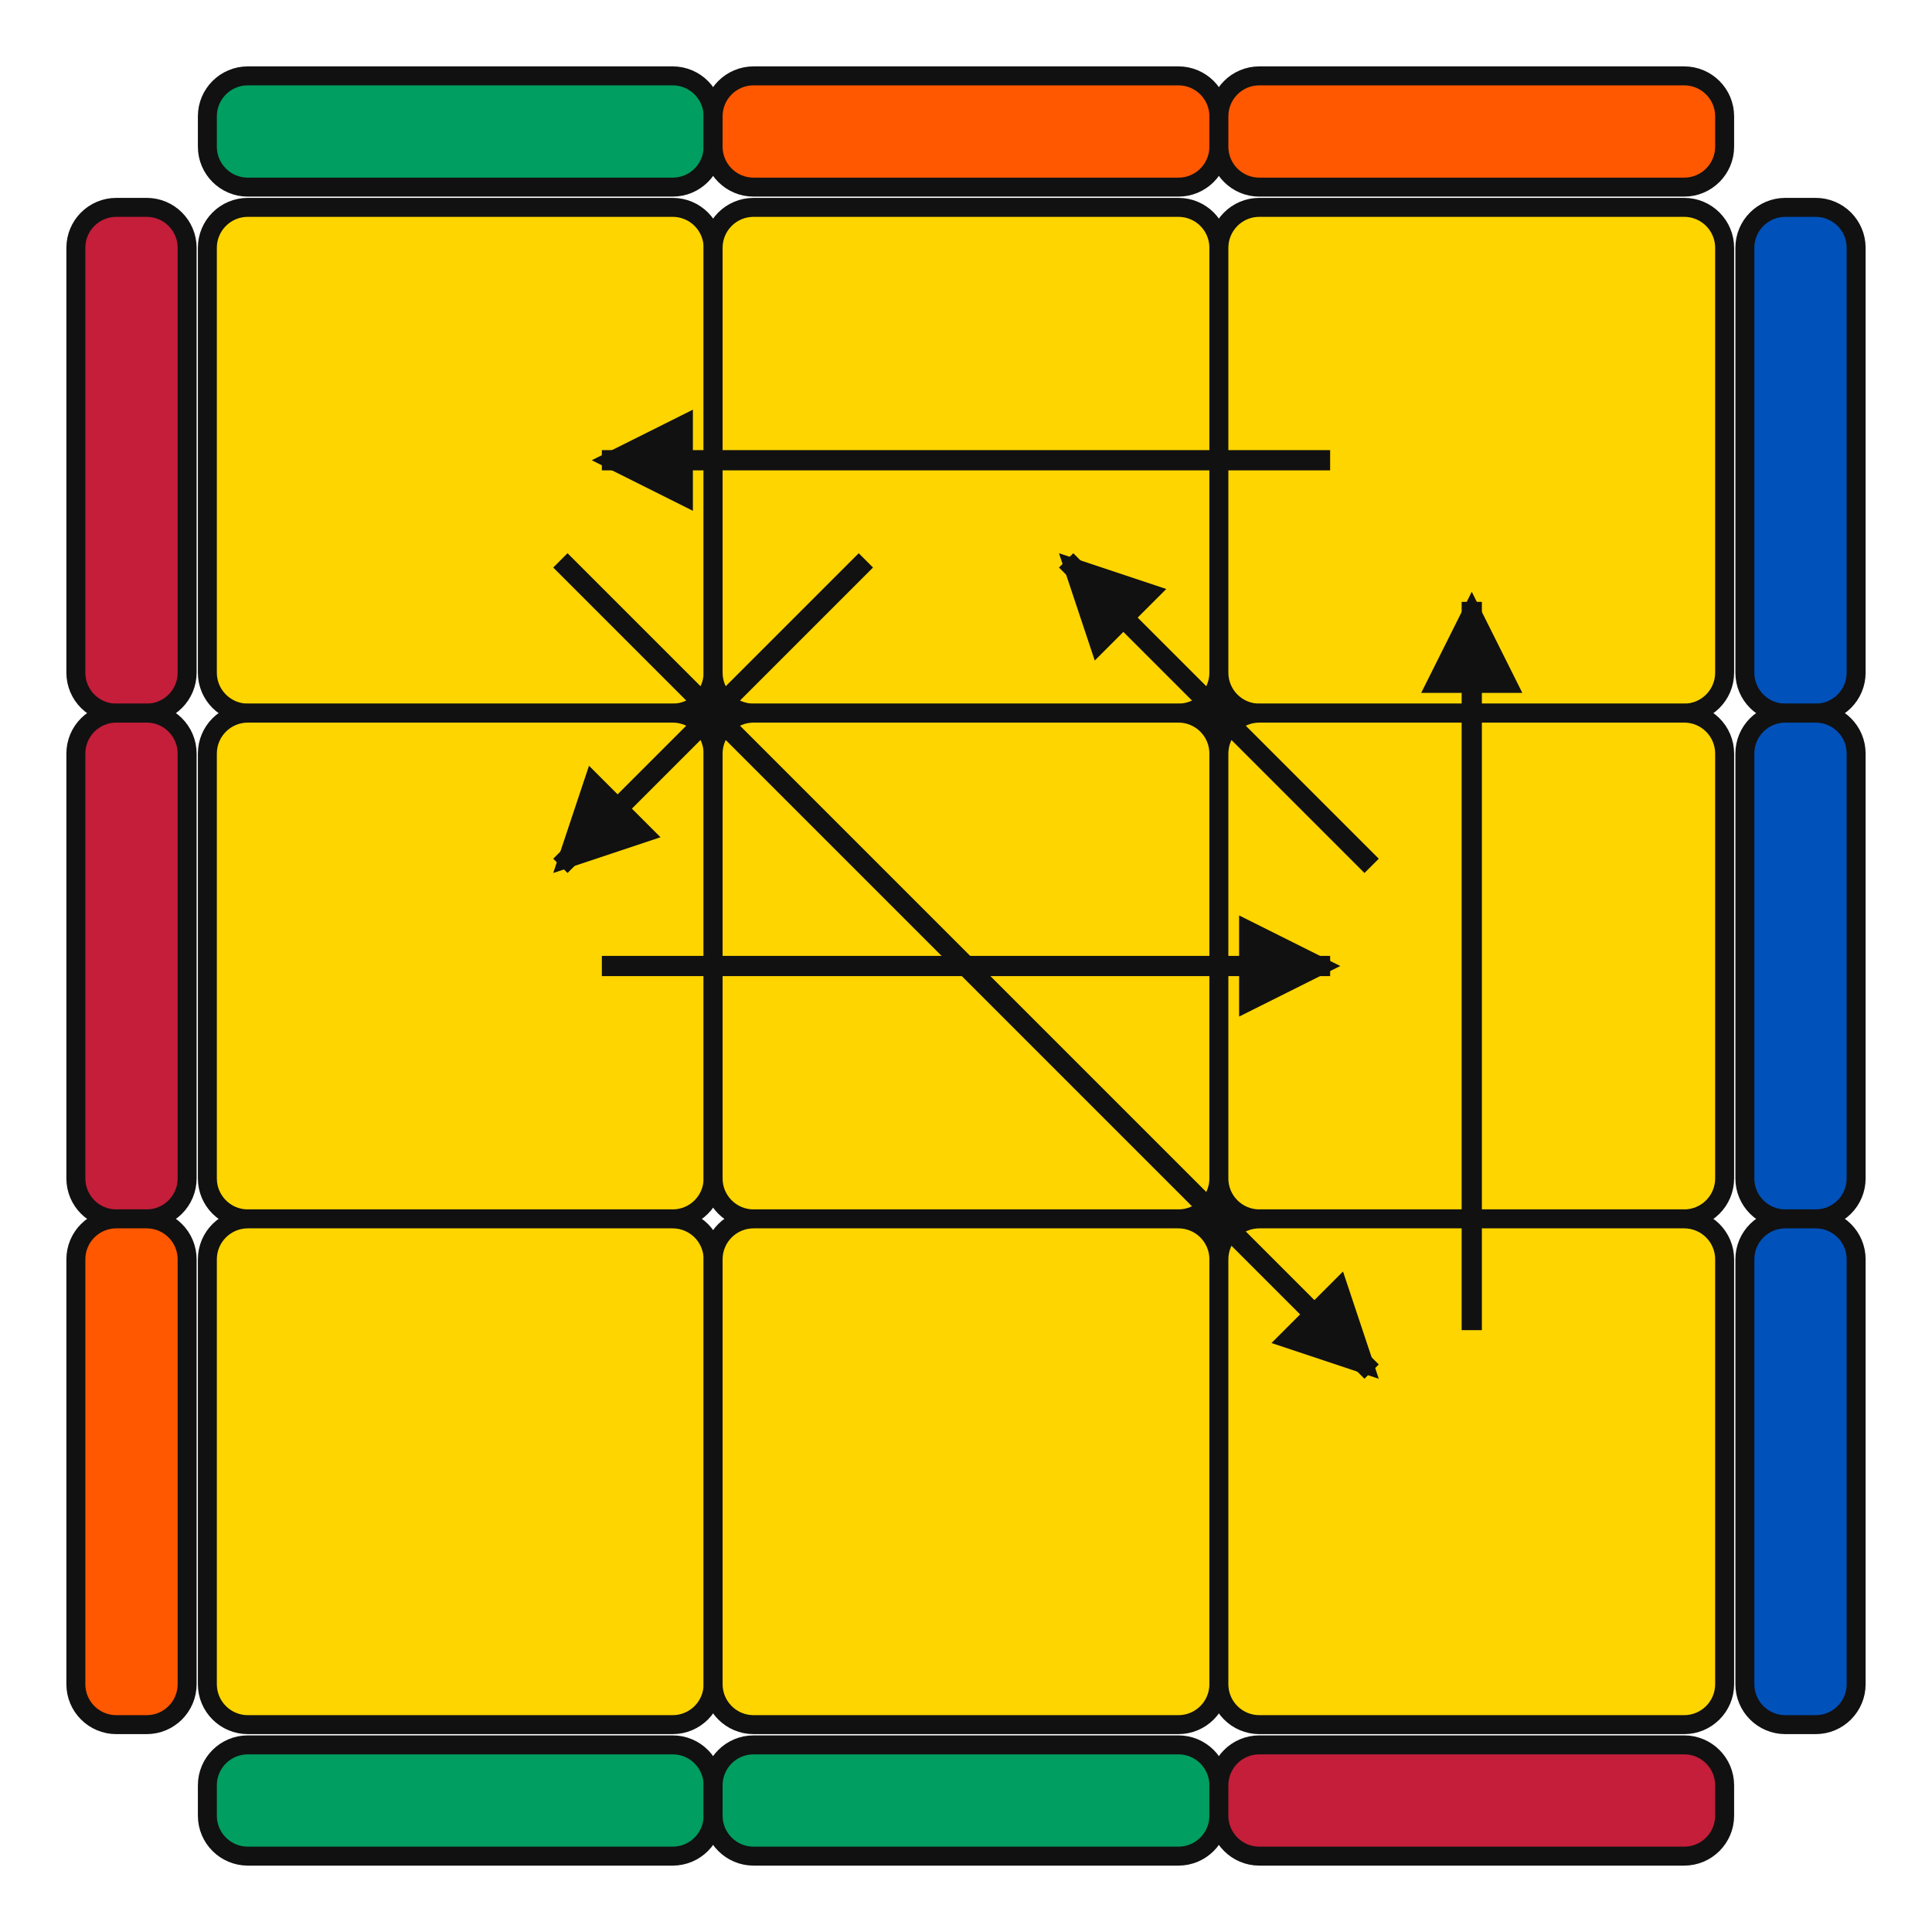
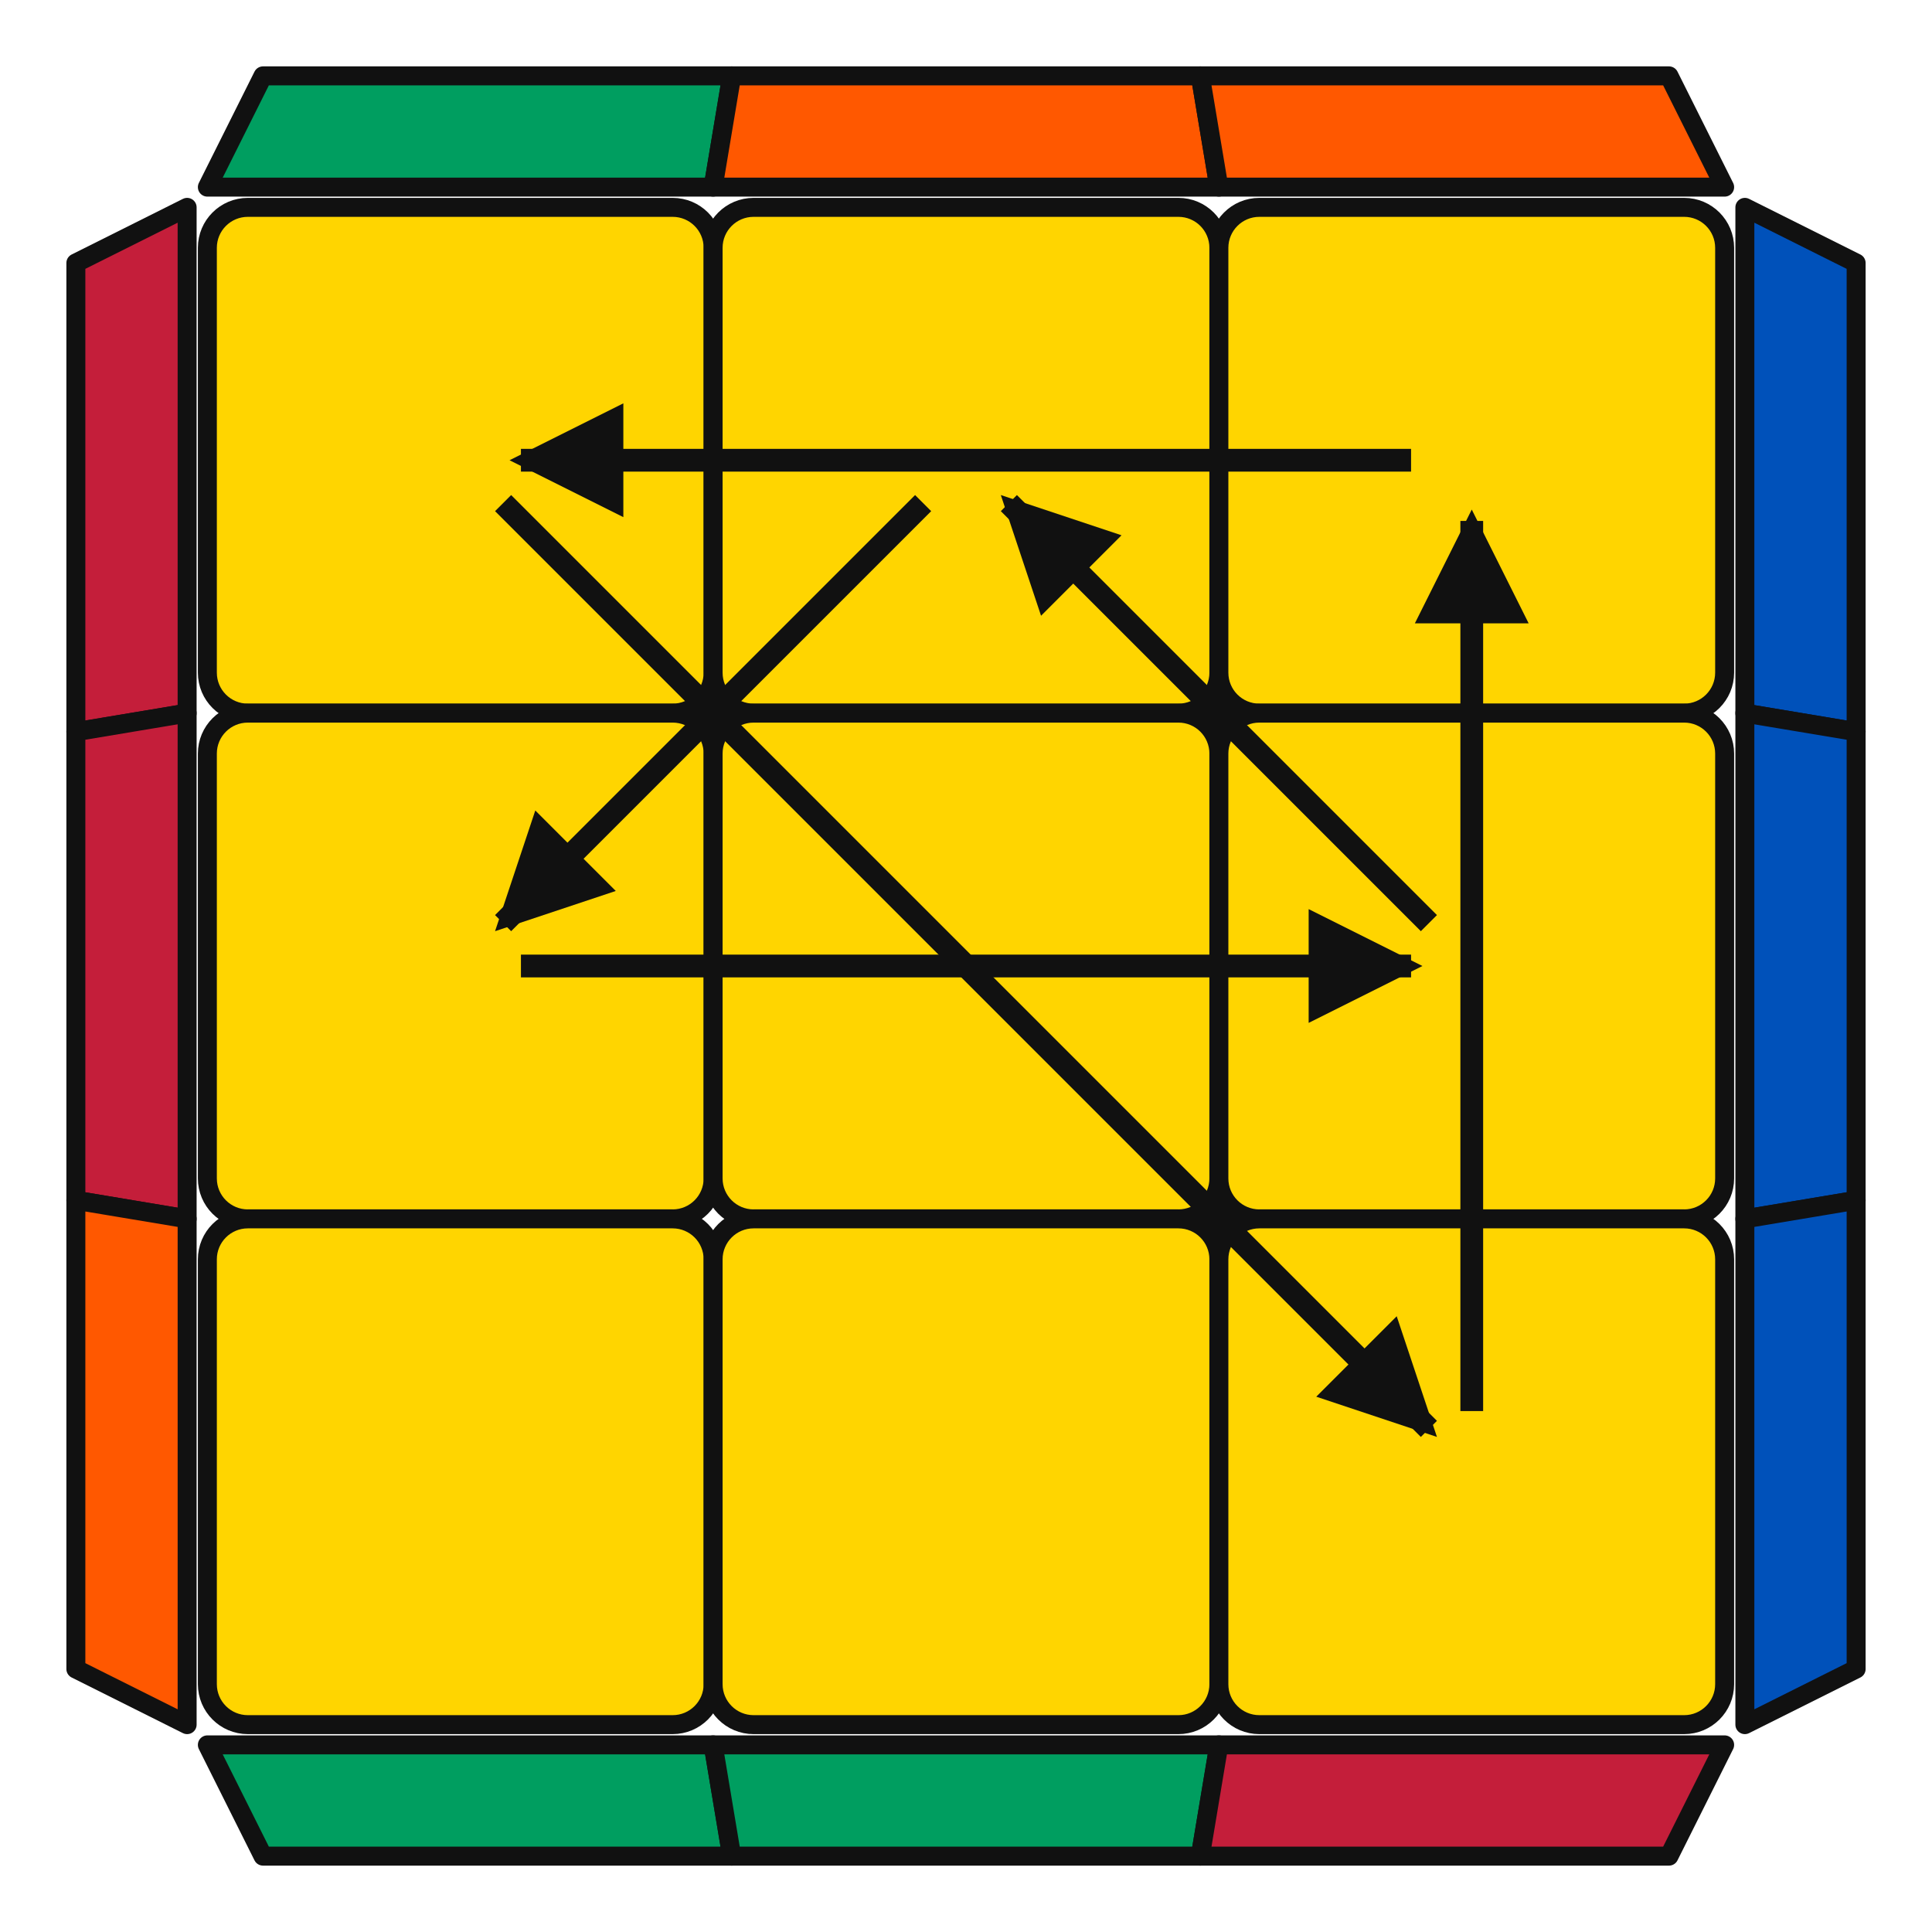
<svg xmlns="http://www.w3.org/2000/svg" viewBox="-6 -6 152.8 152.8" width="152.8" height="152.8">
  <defs>
    <marker id="ah" viewBox="0 0 10 10" refX="9" refY="5" markerWidth="5" markerHeight="5" orient="auto-start-reverse">
      <path d="M 0 0 L 10 5 L 0 10 z" fill="#111111" />
    </marker>
  </defs>
  <rect x="-6" y="-6" width="152.8" height="152.8" fill="#FFFFFF" />
  <rect x="10.40" y="10.40" width="40.00" height="40.00" rx="3.20" fill="#FFD500" stroke="#111111" stroke-width="1.5" />
  <rect x="50.40" y="10.40" width="40.00" height="40.00" rx="3.20" fill="#FFD500" stroke="#111111" stroke-width="1.5" />
  <rect x="90.40" y="10.40" width="40.00" height="40.00" rx="3.20" fill="#FFD500" stroke="#111111" stroke-width="1.5" />
  <rect x="10.40" y="50.40" width="40.00" height="40.00" rx="3.20" fill="#FFD500" stroke="#111111" stroke-width="1.5" />
  <rect x="50.40" y="50.40" width="40.00" height="40.00" rx="3.20" fill="#FFD500" stroke="#111111" stroke-width="1.5" />
  <rect x="90.40" y="50.40" width="40.00" height="40.00" rx="3.20" fill="#FFD500" stroke="#111111" stroke-width="1.5" />
  <rect x="10.40" y="90.40" width="40.00" height="40.00" rx="3.20" fill="#FFD500" stroke="#111111" stroke-width="1.5" />
  <rect x="50.40" y="90.40" width="40.00" height="40.00" rx="3.20" fill="#FFD500" stroke="#111111" stroke-width="1.5" />
  <rect x="90.40" y="90.40" width="40.00" height="40.00" rx="3.20" fill="#FFD500" stroke="#111111" stroke-width="1.5" />
-   <rect x="10.40" y="0.00" width="40.00" height="8.80" rx="3.20" fill="#009E60" stroke="#111111" stroke-width="1.5" />
-   <rect x="50.40" y="0.00" width="40.00" height="8.80" rx="3.20" fill="#FF5800" stroke="#111111" stroke-width="1.5" />
-   <rect x="90.40" y="0.00" width="40.00" height="8.80" rx="3.20" fill="#FF5800" stroke="#111111" stroke-width="1.5" />
-   <rect x="10.40" y="132.00" width="40.00" height="8.80" rx="3.20" fill="#009E60" stroke="#111111" stroke-width="1.5" />
-   <rect x="50.40" y="132.00" width="40.00" height="8.80" rx="3.20" fill="#009E60" stroke="#111111" stroke-width="1.5" />
-   <rect x="90.40" y="132.00" width="40.00" height="8.80" rx="3.20" fill="#C41E3A" stroke="#111111" stroke-width="1.5" />
-   <rect x="0.00" y="10.40" width="8.80" height="40.00" rx="3.20" fill="#C41E3A" stroke="#111111" stroke-width="1.5" />
-   <rect x="0.00" y="50.40" width="8.80" height="40.00" rx="3.20" fill="#C41E3A" stroke="#111111" stroke-width="1.5" />
-   <rect x="0.00" y="90.40" width="8.80" height="40.00" rx="3.20" fill="#FF5800" stroke="#111111" stroke-width="1.5" />
-   <rect x="132.00" y="10.40" width="8.80" height="40.00" rx="3.20" fill="#0051BA" stroke="#111111" stroke-width="1.5" />
-   <rect x="132.00" y="50.40" width="8.80" height="40.00" rx="3.20" fill="#0051BA" stroke="#111111" stroke-width="1.5" />
-   <rect x="132.00" y="90.40" width="8.80" height="40.00" rx="3.20" fill="#0051BA" stroke="#111111" stroke-width="1.5" />
-   <line x1="38.32" y1="38.32" x2="102.48" y2="102.48" stroke="#111111" stroke-width="1.6" marker-end="url(#ah)" />
-   <line x1="99.20" y1="30.40" x2="41.60" y2="30.40" stroke="#111111" stroke-width="1.6" marker-end="url(#ah)" />
-   <line x1="110.40" y1="99.20" x2="110.40" y2="41.60" stroke="#111111" stroke-width="1.6" marker-end="url(#ah)" />
-   <line x1="62.48" y1="38.32" x2="38.32" y2="62.48" stroke="#111111" stroke-width="1.6" marker-end="url(#ah)" />
-   <line x1="41.60" y1="70.40" x2="99.20" y2="70.40" stroke="#111111" stroke-width="1.6" marker-end="url(#ah)" />
-   <line x1="102.48" y1="62.48" x2="78.32" y2="38.32" stroke="#111111" stroke-width="1.6" marker-end="url(#ah)" />
+   <polygon points="14.80,0.00 51.87,0.00 50.40,8.80 10.40,8.80" fill="#009E60" stroke="#111111" stroke-width="1.5" stroke-linejoin="round" />
+   <polygon points="51.87,0.00 88.93,0.00 90.40,8.80 50.40,8.80" fill="#FF5800" stroke="#111111" stroke-width="1.5" stroke-linejoin="round" />
+   <polygon points="88.93,0.00 126.00,0.00 130.40,8.80 90.40,8.80" fill="#FF5800" stroke="#111111" stroke-width="1.5" stroke-linejoin="round" />
+   <polygon points="10.40,132.00 50.40,132.00 51.87,140.80 14.80,140.80" fill="#009E60" stroke="#111111" stroke-width="1.5" stroke-linejoin="round" />
+   <polygon points="50.40,132.00 90.40,132.00 88.93,140.80 51.87,140.80" fill="#009E60" stroke="#111111" stroke-width="1.5" stroke-linejoin="round" />
+   <polygon points="90.40,132.00 130.40,132.00 126.00,140.80 88.93,140.80" fill="#C41E3A" stroke="#111111" stroke-width="1.5" stroke-linejoin="round" />
+   <polygon points="0.00,14.80 8.80,10.40 8.80,50.40 0.00,51.87" fill="#C41E3A" stroke="#111111" stroke-width="1.5" stroke-linejoin="round" />
+   <polygon points="0.00,51.87 8.80,50.40 8.80,90.40 0.00,88.93" fill="#C41E3A" stroke="#111111" stroke-width="1.5" stroke-linejoin="round" />
+   <polygon points="0.00,88.93 8.80,90.40 8.80,130.40 0.00,126.00" fill="#FF5800" stroke="#111111" stroke-width="1.5" stroke-linejoin="round" />
+   <polygon points="132.00,10.40 140.80,14.80 140.80,51.87 132.00,50.40" fill="#0051BA" stroke="#111111" stroke-width="1.5" stroke-linejoin="round" />
+   <polygon points="132.00,50.40 140.80,51.87 140.80,88.93 132.00,90.40" fill="#0051BA" stroke="#111111" stroke-width="1.5" stroke-linejoin="round" />
+   <polygon points="132.00,90.40 140.80,88.93 140.80,126.00 132.00,130.40" fill="#0051BA" stroke="#111111" stroke-width="1.5" stroke-linejoin="round" />
+   <line x1="33.79" y1="33.79" x2="107.01" y2="107.01" stroke="#111111" stroke-width="1.8" marker-end="url(#ah)" />
+   <line x1="105.60" y1="30.40" x2="35.20" y2="30.40" stroke="#111111" stroke-width="1.8" marker-end="url(#ah)" />
+   <line x1="110.40" y1="105.60" x2="110.40" y2="35.20" stroke="#111111" stroke-width="1.8" marker-end="url(#ah)" />
+   <line x1="67.01" y1="33.79" x2="33.79" y2="67.01" stroke="#111111" stroke-width="1.8" marker-end="url(#ah)" />
+   <line x1="35.20" y1="70.40" x2="105.60" y2="70.40" stroke="#111111" stroke-width="1.8" marker-end="url(#ah)" />
+   <line x1="107.01" y1="67.01" x2="73.79" y2="33.79" stroke="#111111" stroke-width="1.8" marker-end="url(#ah)" />
</svg>
